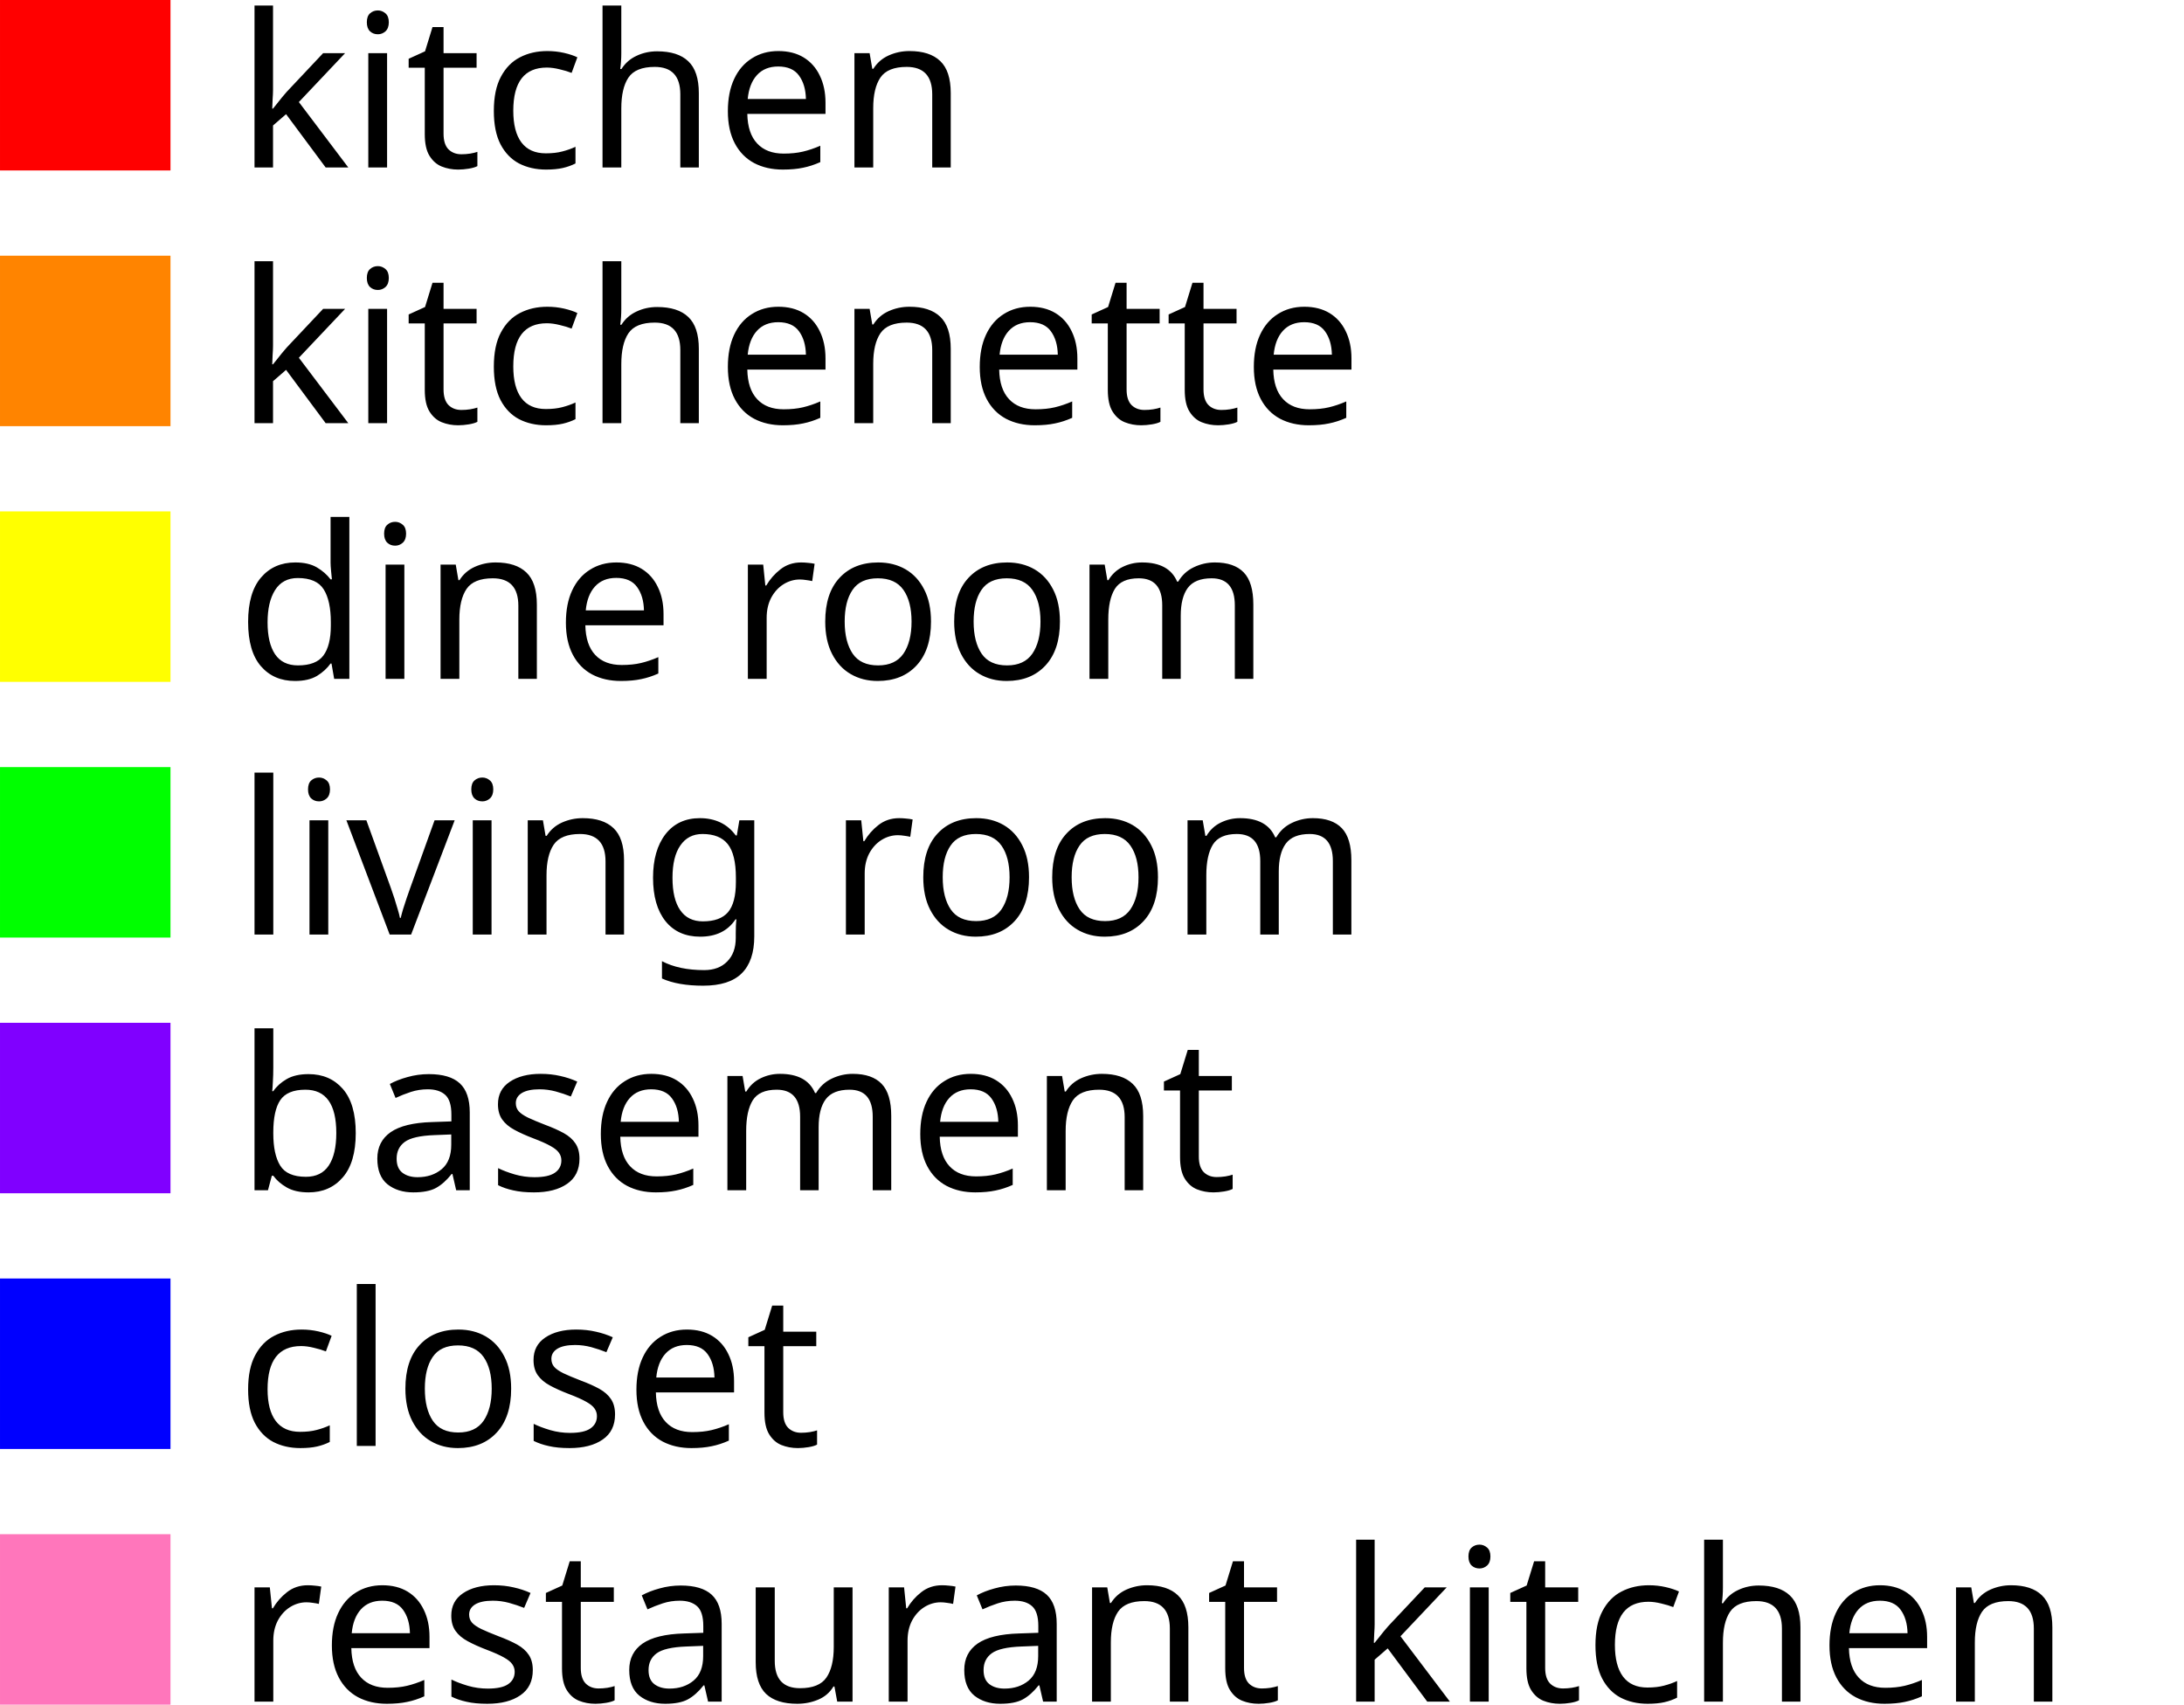
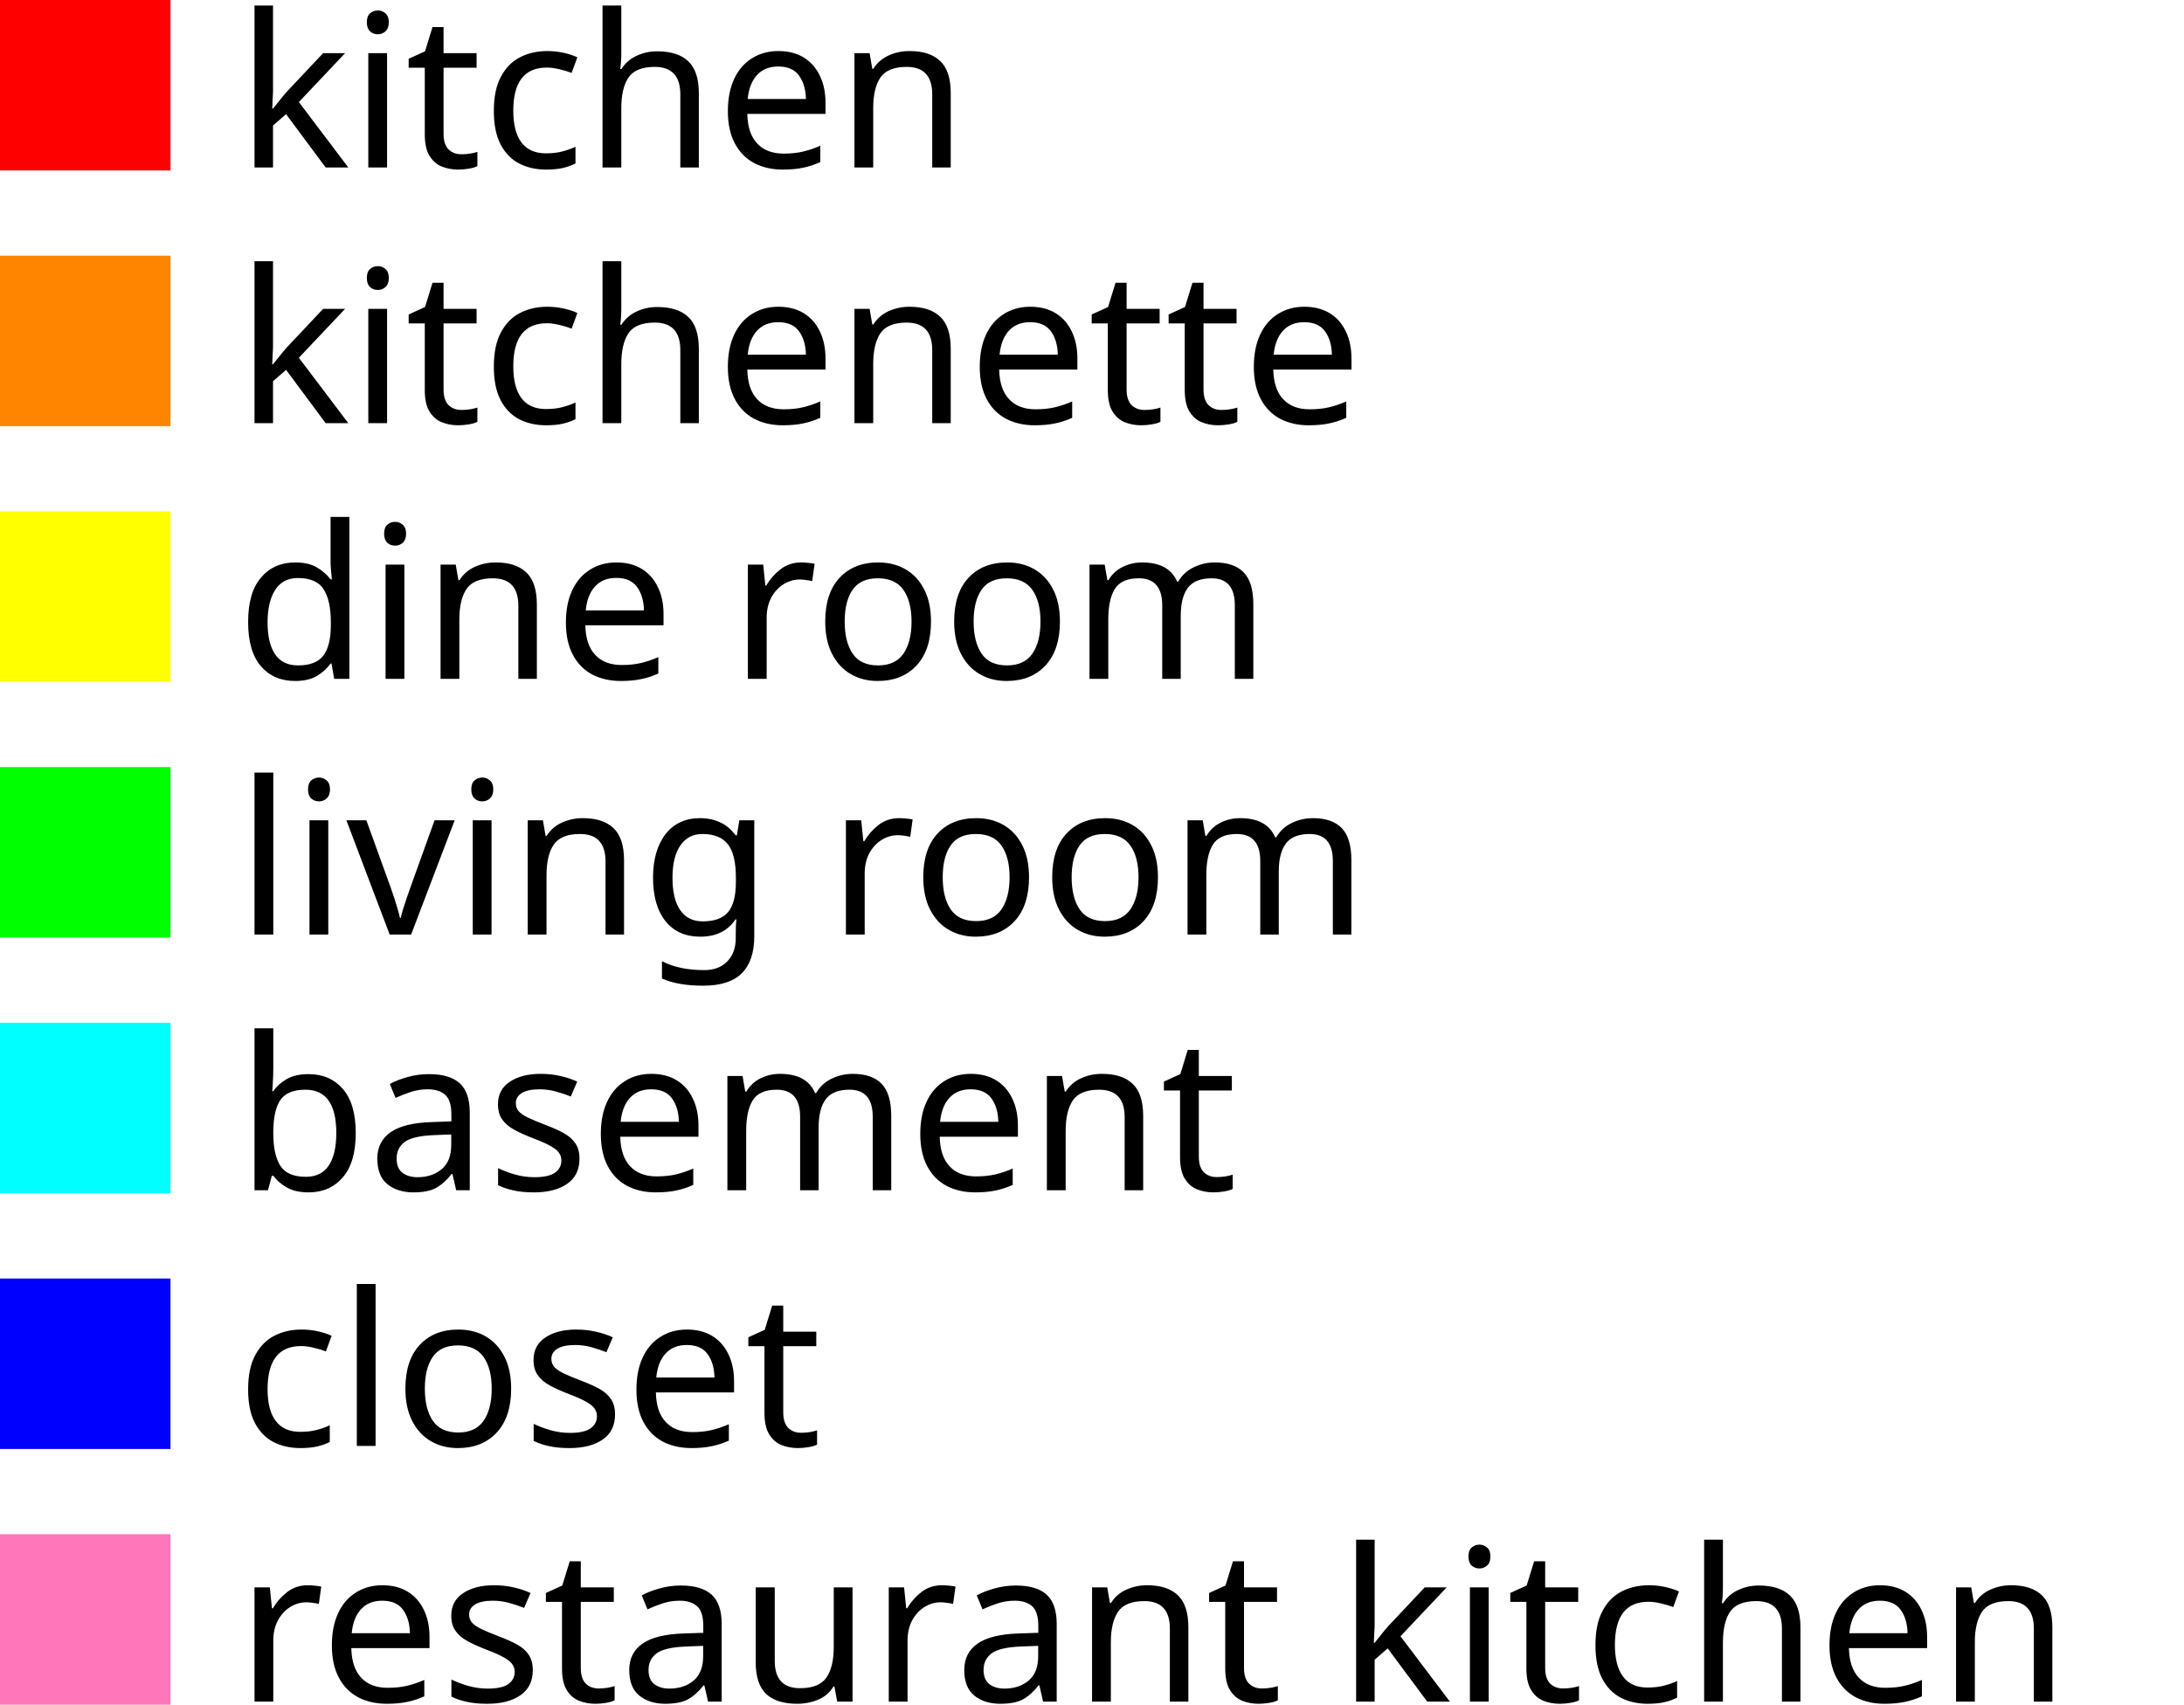
<svg xmlns="http://www.w3.org/2000/svg" width="72.304mm" height="56.444mm" viewBox="0 0 256.196 200" id="svg2" version="1.1">
  <defs id="defs4" />
  <g id="layer1" transform="translate(-20,-32.36221)">
    <rect style="opacity:1;fill:#ff0000;fill-opacity:1;stroke:none;stroke-width:1.3;stroke-miterlimit:4;stroke-dasharray:none;stroke-opacity:1" id="rect4136" width="20" height="20" x="20" y="32.362" />
    <text xml:space="preserve" style="font-style:normal;font-weight:normal;font-size:40px;line-height:125%;font-family:sans-serif;letter-spacing:0px;word-spacing:0px;fill:#000000;fill-opacity:1;stroke:none;stroke-width:1px;stroke-linecap:butt;stroke-linejoin:miter;stroke-opacity:1" x="47.729" y="52.008" id="text4138">
      <tspan id="tspan4140" x="47.729" y="52.008" style="font-size:25px">kitchen</tspan>
    </text>
    <rect style="opacity:1;fill:#ff8400;fill-opacity:1;stroke:none;stroke-width:1.3;stroke-miterlimit:4;stroke-dasharray:none;stroke-opacity:1" id="rect4136-2" width="20" height="20" x="20" y="62.362" />
    <text xml:space="preserve" style="font-style:normal;font-weight:normal;font-size:40px;line-height:125%;font-family:sans-serif;letter-spacing:0px;word-spacing:0px;fill:#ff8400;fill-opacity:1;stroke:none;stroke-width:1px;stroke-linecap:butt;stroke-linejoin:miter;stroke-opacity:1" x="47.729" y="82.008" id="text4138-61">
      <tspan id="tspan4140-8" x="47.729" y="82.008" style="font-size:25px;fill:#000000;fill-opacity:1">kitchenette</tspan>
    </text>
    <rect style="opacity:1;fill:#ffff00;fill-opacity:1;stroke:none;stroke-width:1.3;stroke-miterlimit:4;stroke-dasharray:none;stroke-opacity:1" id="rect4136-7" width="20" height="20" x="20" y="92.362" />
    <text xml:space="preserve" style="font-style:normal;font-weight:normal;font-size:40px;line-height:125%;font-family:sans-serif;letter-spacing:0px;word-spacing:0px;fill:#000000;fill-opacity:1;stroke:none;stroke-width:1px;stroke-linecap:butt;stroke-linejoin:miter;stroke-opacity:1" x="47.729" y="112.008" id="text4138-9">
      <tspan id="tspan4140-2" x="47.729" y="112.008" style="font-size:25px">dine room</tspan>
    </text>
    <rect style="opacity:1;fill:#00ff00;fill-opacity:1;stroke:none;stroke-width:1.3;stroke-miterlimit:4;stroke-dasharray:none;stroke-opacity:1" id="rect4136-2-0" width="20" height="20" x="20" y="122.362" />
    <text xml:space="preserve" style="font-style:normal;font-weight:normal;font-size:40px;line-height:125%;font-family:sans-serif;letter-spacing:0px;word-spacing:0px;fill:#ff8400;fill-opacity:1;stroke:none;stroke-width:1px;stroke-linecap:butt;stroke-linejoin:miter;stroke-opacity:1" x="47.729" y="142.008" id="text4138-61-2">
      <tspan id="tspan4140-8-3" x="47.729" y="142.008" style="font-size:25px;fill:#000000;fill-opacity:1">living room</tspan>
    </text>
-     <rect style="opacity:1;fill:#8000ff;fill-opacity:1;stroke:none;stroke-width:1.3;stroke-miterlimit:4;stroke-dasharray:none;stroke-opacity:1" id="rect4136-75" width="20" height="20" x="20" y="152.362" />
+     <rect style="opacity:1;fill:#00ffff;fill-opacity:1;stroke:none;stroke-width:1.3;stroke-miterlimit:4;stroke-dasharray:none;stroke-opacity:1" id="rect4136-75" width="20" height="20" x="20" y="152.362" />
    <text xml:space="preserve" style="font-style:normal;font-weight:normal;font-size:40px;line-height:125%;font-family:sans-serif;letter-spacing:0px;word-spacing:0px;fill:#000000;fill-opacity:1;stroke:none;stroke-width:1px;stroke-linecap:butt;stroke-linejoin:miter;stroke-opacity:1" x="47.729" y="172.008" id="text4138-92">
      <tspan id="tspan4140-28" x="47.729" y="172.008" style="font-size:25px">basement</tspan>
    </text>
    <rect style="opacity:1;fill:#0000ff;fill-opacity:1;stroke:none;stroke-width:1.3;stroke-miterlimit:4;stroke-dasharray:none;stroke-opacity:1" id="rect4136-2-9" width="20" height="20" x="20" y="182.362" />
    <text xml:space="preserve" style="font-style:normal;font-weight:normal;font-size:40px;line-height:125%;font-family:sans-serif;letter-spacing:0px;word-spacing:0px;fill:#ff8400;fill-opacity:1;stroke:none;stroke-width:1px;stroke-linecap:butt;stroke-linejoin:miter;stroke-opacity:1" x="47.729" y="202.008" id="text4138-61-7">
      <tspan id="tspan4140-8-36" x="47.729" y="202.008" style="font-size:25px;fill:#000000;fill-opacity:1">closet</tspan>
    </text>
    <rect style="opacity:1;fill:#ff76bb;fill-opacity:1;stroke:none;stroke-width:1.3;stroke-miterlimit:4;stroke-dasharray:none;stroke-opacity:1" id="rect4136-7-1" width="20" height="20" x="20" y="212.362" />
    <text xml:space="preserve" style="font-style:normal;font-weight:normal;font-size:40px;line-height:125%;font-family:sans-serif;letter-spacing:0px;word-spacing:0px;fill:#000000;fill-opacity:1;stroke:none;stroke-width:1px;stroke-linecap:butt;stroke-linejoin:miter;stroke-opacity:1" x="47.729" y="232.008" id="text4138-9-2">
      <tspan id="tspan4140-2-9" x="47.729" y="232.008" style="font-size:25px">restaurant kitchen</tspan>
    </text>
  </g>
</svg>
